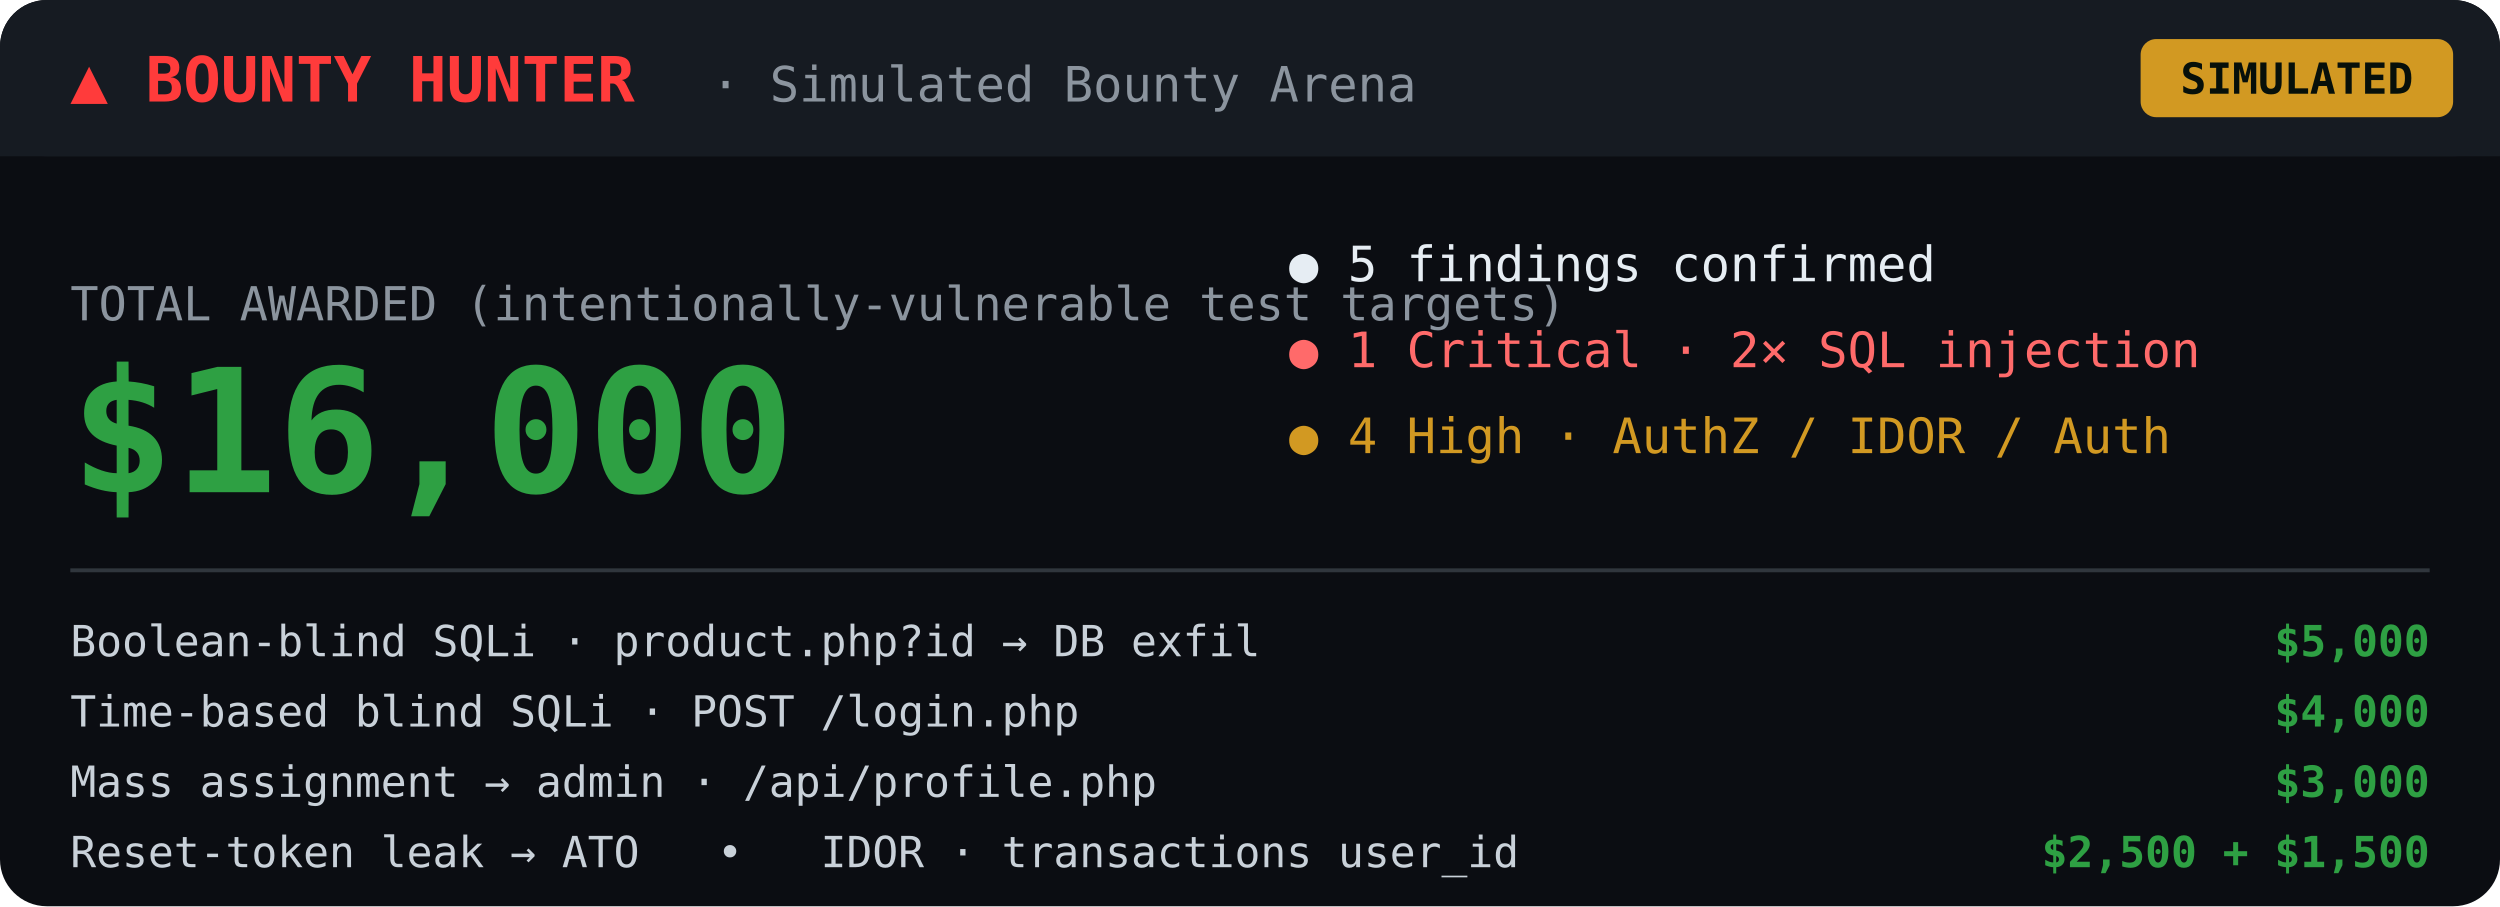
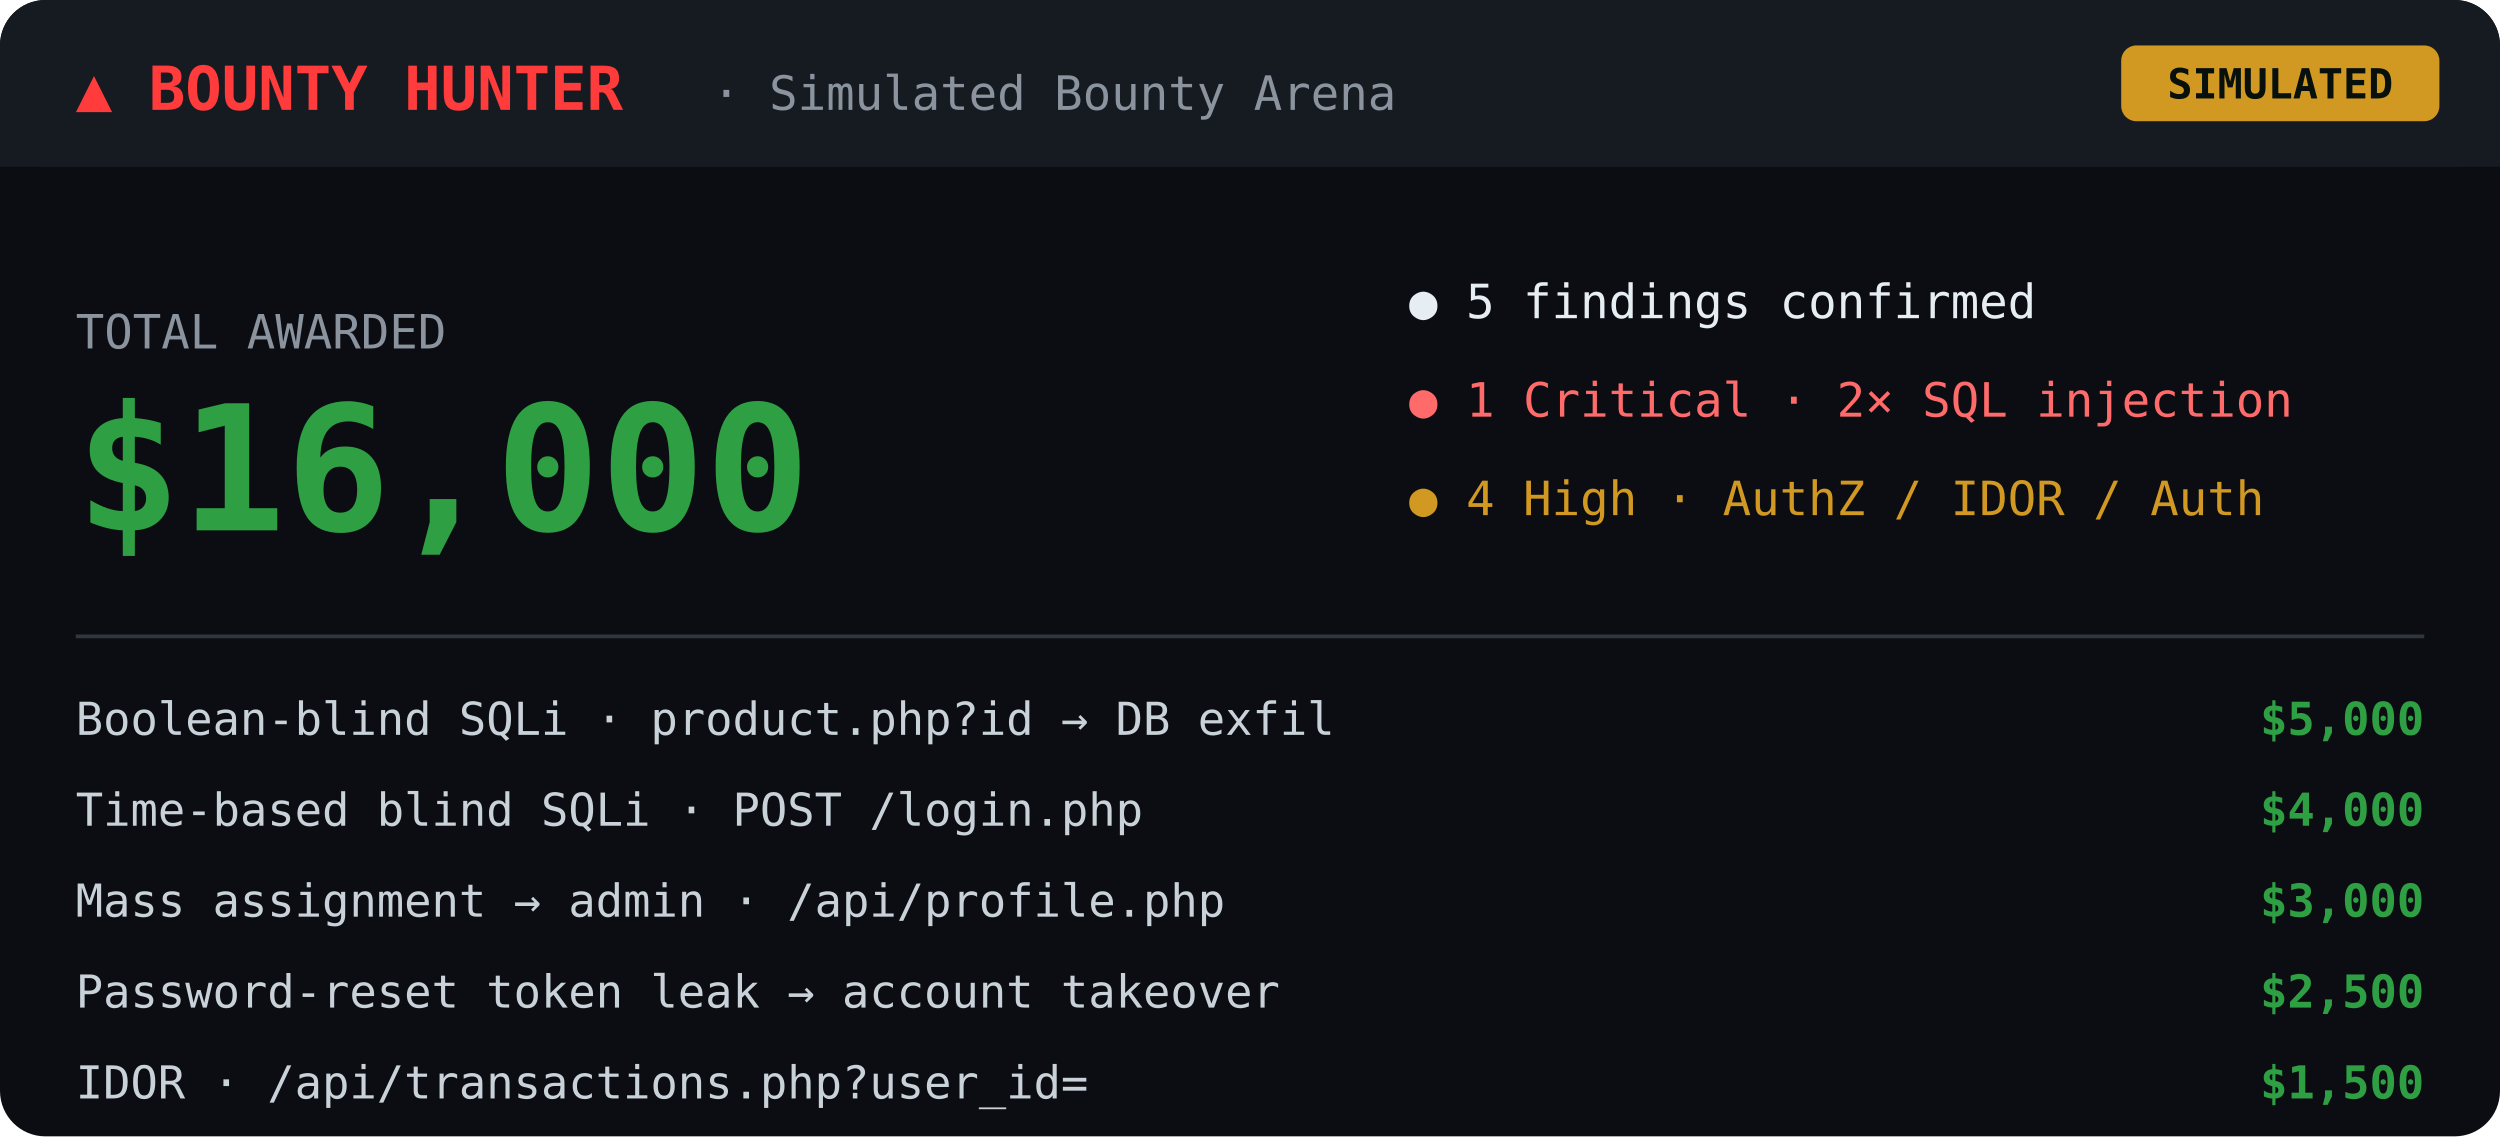
- <svg xmlns="http://www.w3.org/2000/svg" viewBox="0 0 640 232" role="img" aria-label="Bounty Hunter simulated bounty arena scoreboard: $16,000 across 5 confirmed findings">
-   <rect width="640" height="232" rx="12" fill="#0b0d12" />
-   <rect x="0" y="0" width="640" height="40" rx="12" fill="#161b22" />
-   <rect x="0" y="28" width="640" height="12" fill="#161b22" />
-   <text x="18" y="26" fill="#ff3b3b" font-family="monospace" font-size="16" font-weight="bold">▲ BOUNTY HUNTER</text>
-   <text x="182" y="26" fill="#8b949e" font-family="monospace" font-size="12.5">· Simulated Bounty Arena</text>
-   <rect x="548" y="10" width="80" height="20" rx="4" fill="#d29922" />
-   <text x="588" y="24" text-anchor="middle" fill="#07100a" font-family="monospace" font-size="11" font-weight="bold">SIMULATED</text>
-   <text x="18" y="82" fill="#8b949e" font-family="monospace" font-size="12">TOTAL AWARDED (intentionally-vulnerable test targets)</text>
-   <text x="18" y="126" fill="#2ea043" font-family="monospace" font-size="44" font-weight="bold">$16,000</text>
-   <text x="330" y="72" fill="#e6edf3" font-family="monospace" font-size="12.5">● 5 findings confirmed</text>
-   <text x="330" y="94" fill="#ff6a6a" font-family="monospace" font-size="12.5">● 1 Critical · 2× SQL injection</text>
-   <text x="330" y="116" fill="#d29922" font-family="monospace" font-size="12.5">● 4 High · AuthZ / IDOR / Auth</text>
-   <line x1="18" y1="146" x2="622" y2="146" stroke="#30363d" stroke-width="1" />
-   <text x="18" y="168" fill="#c9d1d9" font-family="monospace" font-size="11">Boolean-blind SQLi · product.php?id → DB exfil</text>
-   <text x="622" y="168" text-anchor="end" fill="#2ea043" font-family="monospace" font-size="11" font-weight="bold">$5,000</text>
-   <text x="18" y="186" fill="#c9d1d9" font-family="monospace" font-size="11">Time-based blind SQLi · POST /login.php</text>
-   <text x="622" y="186" text-anchor="end" fill="#2ea043" font-family="monospace" font-size="11" font-weight="bold">$4,000</text>
-   <text x="18" y="204" fill="#c9d1d9" font-family="monospace" font-size="11">Mass assignment → admin · /api/profile.php</text>
-   <text x="622" y="204" text-anchor="end" fill="#2ea043" font-family="monospace" font-size="11" font-weight="bold">$3,000</text>
-   <text x="18" y="222" fill="#c9d1d9" font-family="monospace" font-size="11">Reset-token leak → ATO   •   IDOR · transactions user_id</text>
-   <text x="622" y="222" text-anchor="end" fill="#2ea043" font-family="monospace" font-size="11" font-weight="bold">$2,500 + $1,500</text>
+ <svg xmlns="http://www.w3.org/2000/svg" viewBox="0 0 660 300" role="img" aria-label="Bounty Hunter simulated bounty arena scoreboard: $16,000 across 5 confirmed findings">
+   <rect width="660" height="300" rx="12" fill="#0b0d12" />
+   <rect x="0" y="0" width="660" height="44" rx="12" fill="#161b22" />
+   <rect x="0" y="30" width="660" height="14" fill="#161b22" />
+   <text x="20" y="29" fill="#ff3b3b" font-family="monospace" font-size="16" font-weight="bold">▲ BOUNTY HUNTER</text>
+   <text x="188" y="29" fill="#8b949e" font-family="monospace" font-size="12.5">· Simulated Bounty Arena</text>
+   <rect x="560" y="12" width="84" height="20" rx="4" fill="#d29922" />
+   <text x="602" y="26" text-anchor="middle" fill="#07100a" font-family="monospace" font-size="11" font-weight="bold">SIMULATED</text>
+   <text x="20" y="92" fill="#8b949e" font-family="monospace" font-size="12.5">TOTAL AWARDED</text>
+   <text x="20" y="140" fill="#2ea043" font-family="monospace" font-size="46" font-weight="bold">$16,000</text>
+   <text x="372" y="84" fill="#e6edf3" font-family="monospace" font-size="12.5">● 5 findings confirmed</text>
+   <text x="372" y="110" fill="#ff6a6a" font-family="monospace" font-size="12.5">● 1 Critical · 2× SQL injection</text>
+   <text x="372" y="136" fill="#d29922" font-family="monospace" font-size="12.5">● 4 High · AuthZ / IDOR / Auth</text>
+   <line x1="20" y1="168" x2="640" y2="168" stroke="#30363d" stroke-width="1" />
+   <text x="20" y="194" fill="#c9d1d9" font-family="monospace" font-size="12">Boolean-blind SQLi · product.php?id → DB exfil</text>
+   <text x="640" y="194" text-anchor="end" fill="#2ea043" font-family="monospace" font-size="12" font-weight="bold">$5,000</text>
+   <text x="20" y="218" fill="#c9d1d9" font-family="monospace" font-size="12">Time-based blind SQLi · POST /login.php</text>
+   <text x="640" y="218" text-anchor="end" fill="#2ea043" font-family="monospace" font-size="12" font-weight="bold">$4,000</text>
+   <text x="20" y="242" fill="#c9d1d9" font-family="monospace" font-size="12">Mass assignment → admin · /api/profile.php</text>
+   <text x="640" y="242" text-anchor="end" fill="#2ea043" font-family="monospace" font-size="12" font-weight="bold">$3,000</text>
+   <text x="20" y="266" fill="#c9d1d9" font-family="monospace" font-size="12">Password-reset token leak → account takeover</text>
+   <text x="640" y="266" text-anchor="end" fill="#2ea043" font-family="monospace" font-size="12" font-weight="bold">$2,500</text>
+   <text x="20" y="290" fill="#c9d1d9" font-family="monospace" font-size="12">IDOR · /api/transactions.php?user_id=</text>
+   <text x="640" y="290" text-anchor="end" fill="#2ea043" font-family="monospace" font-size="12" font-weight="bold">$1,500</text>
</svg>
